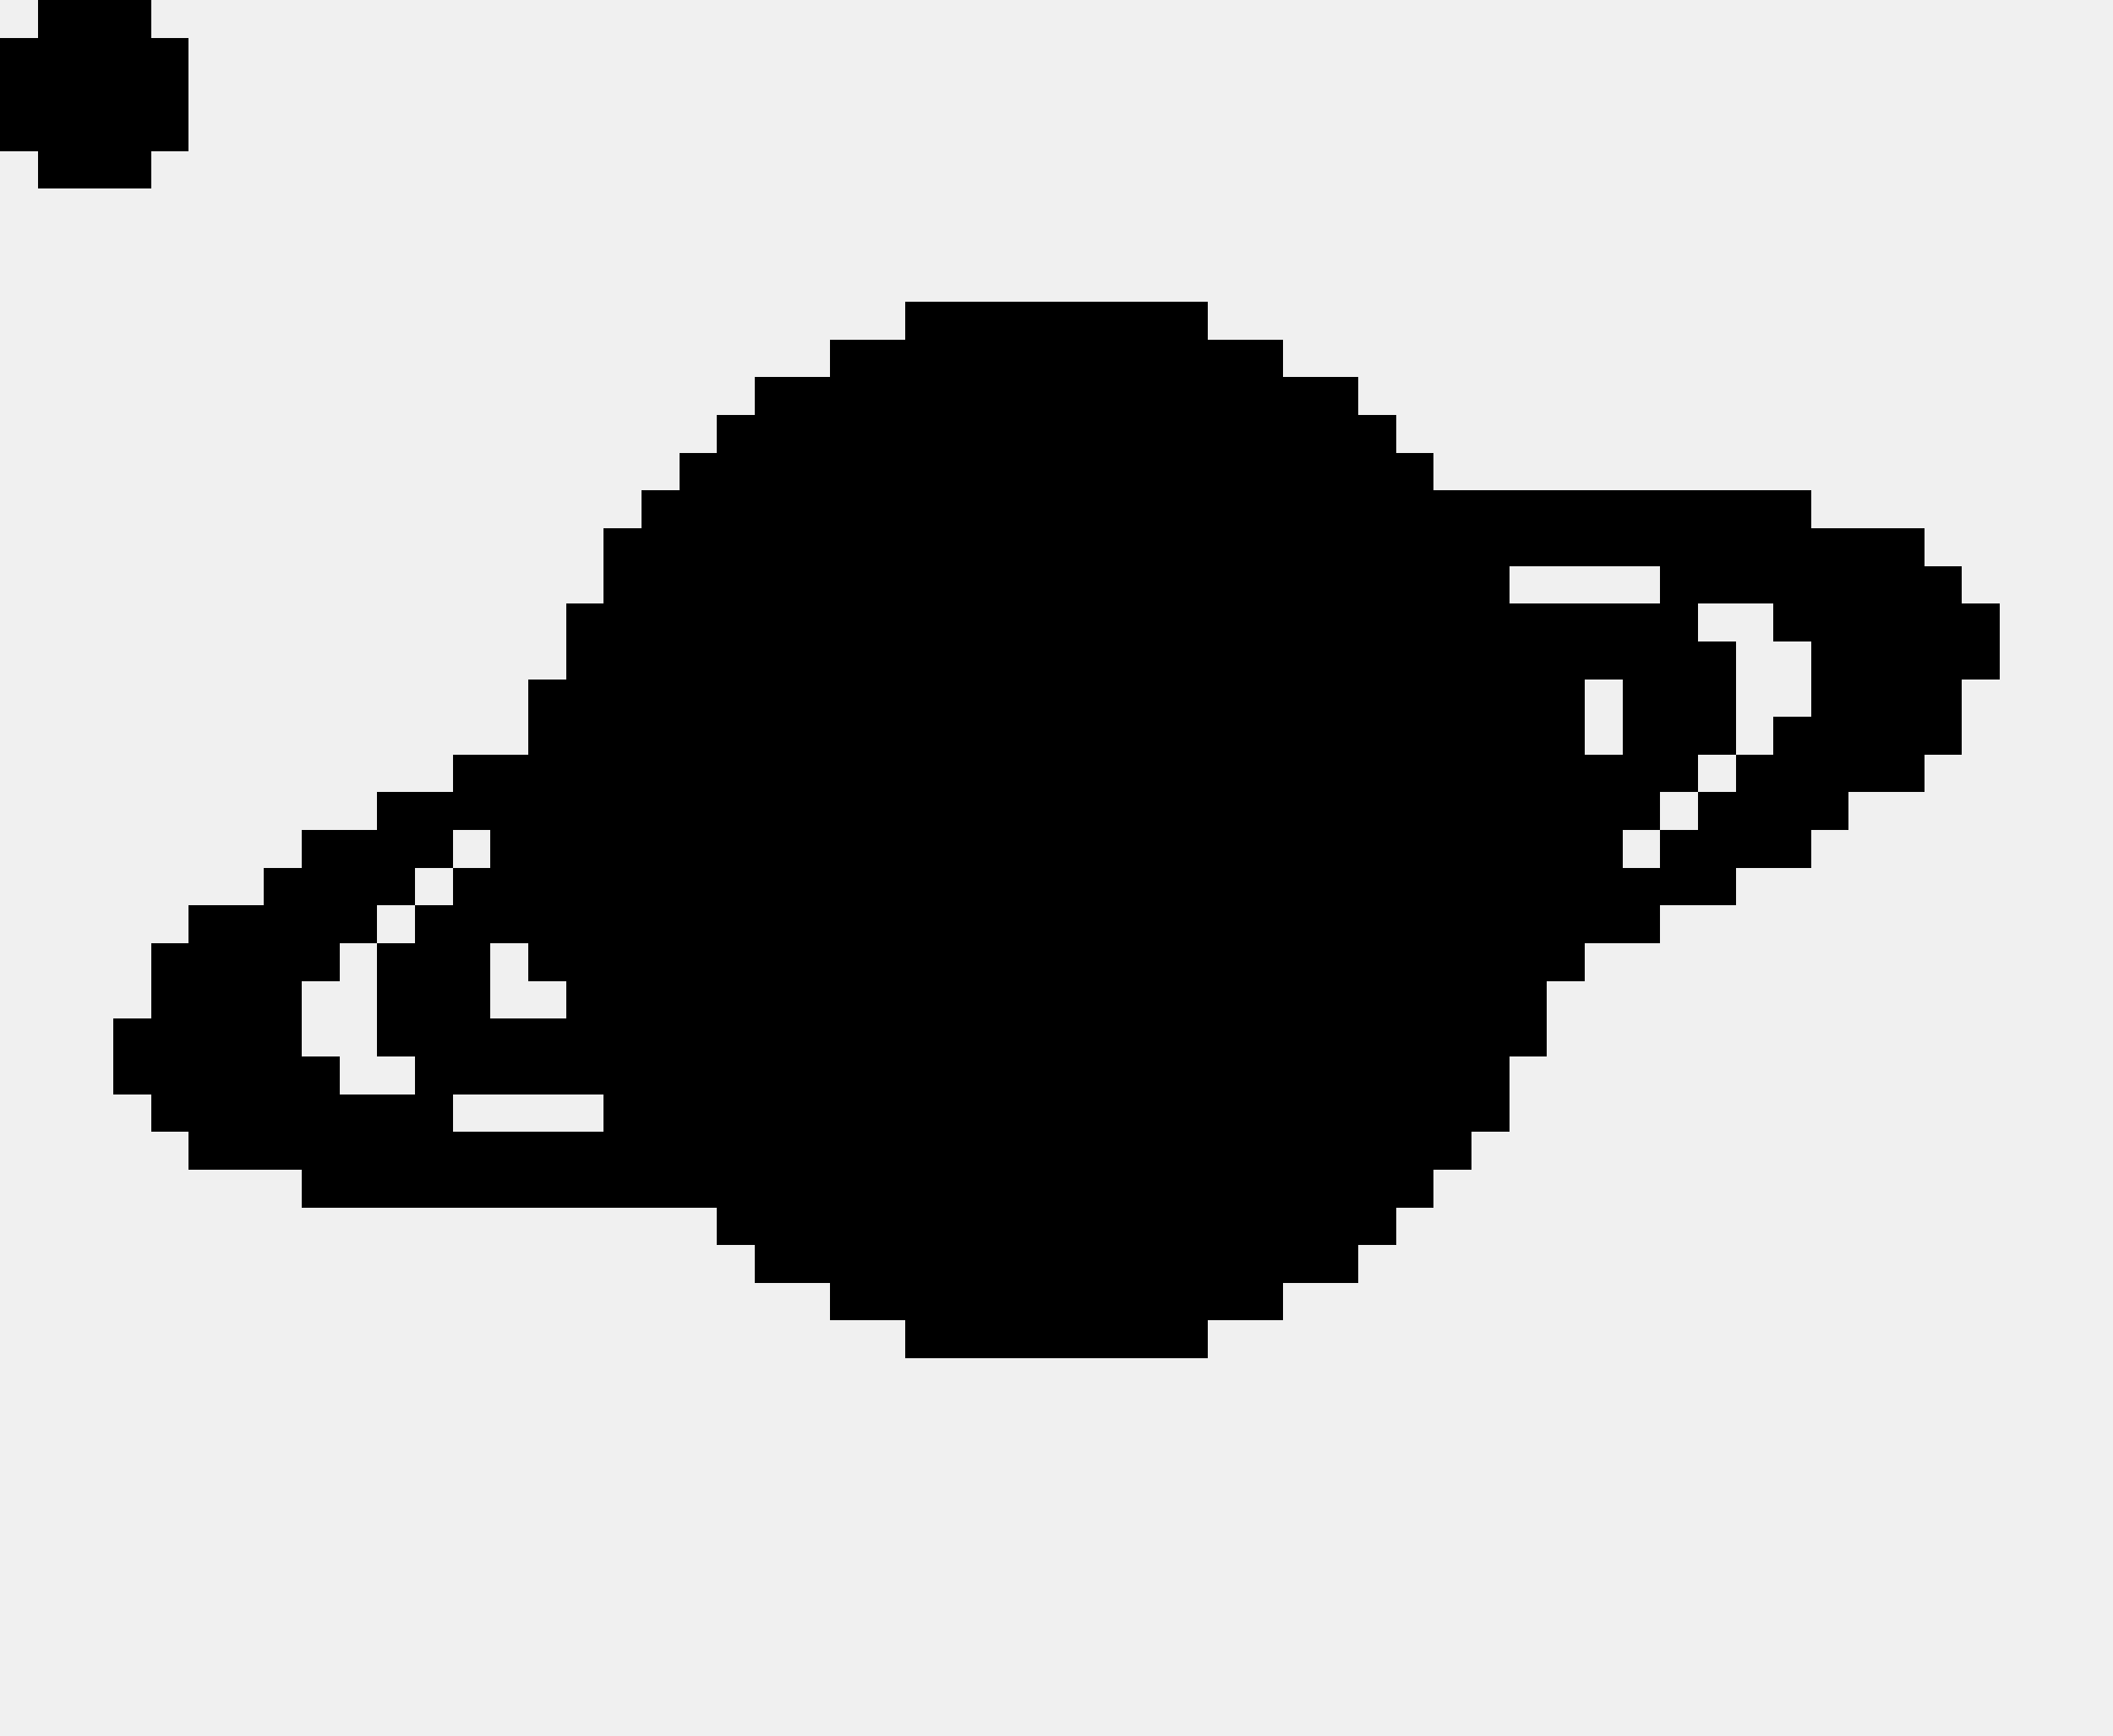
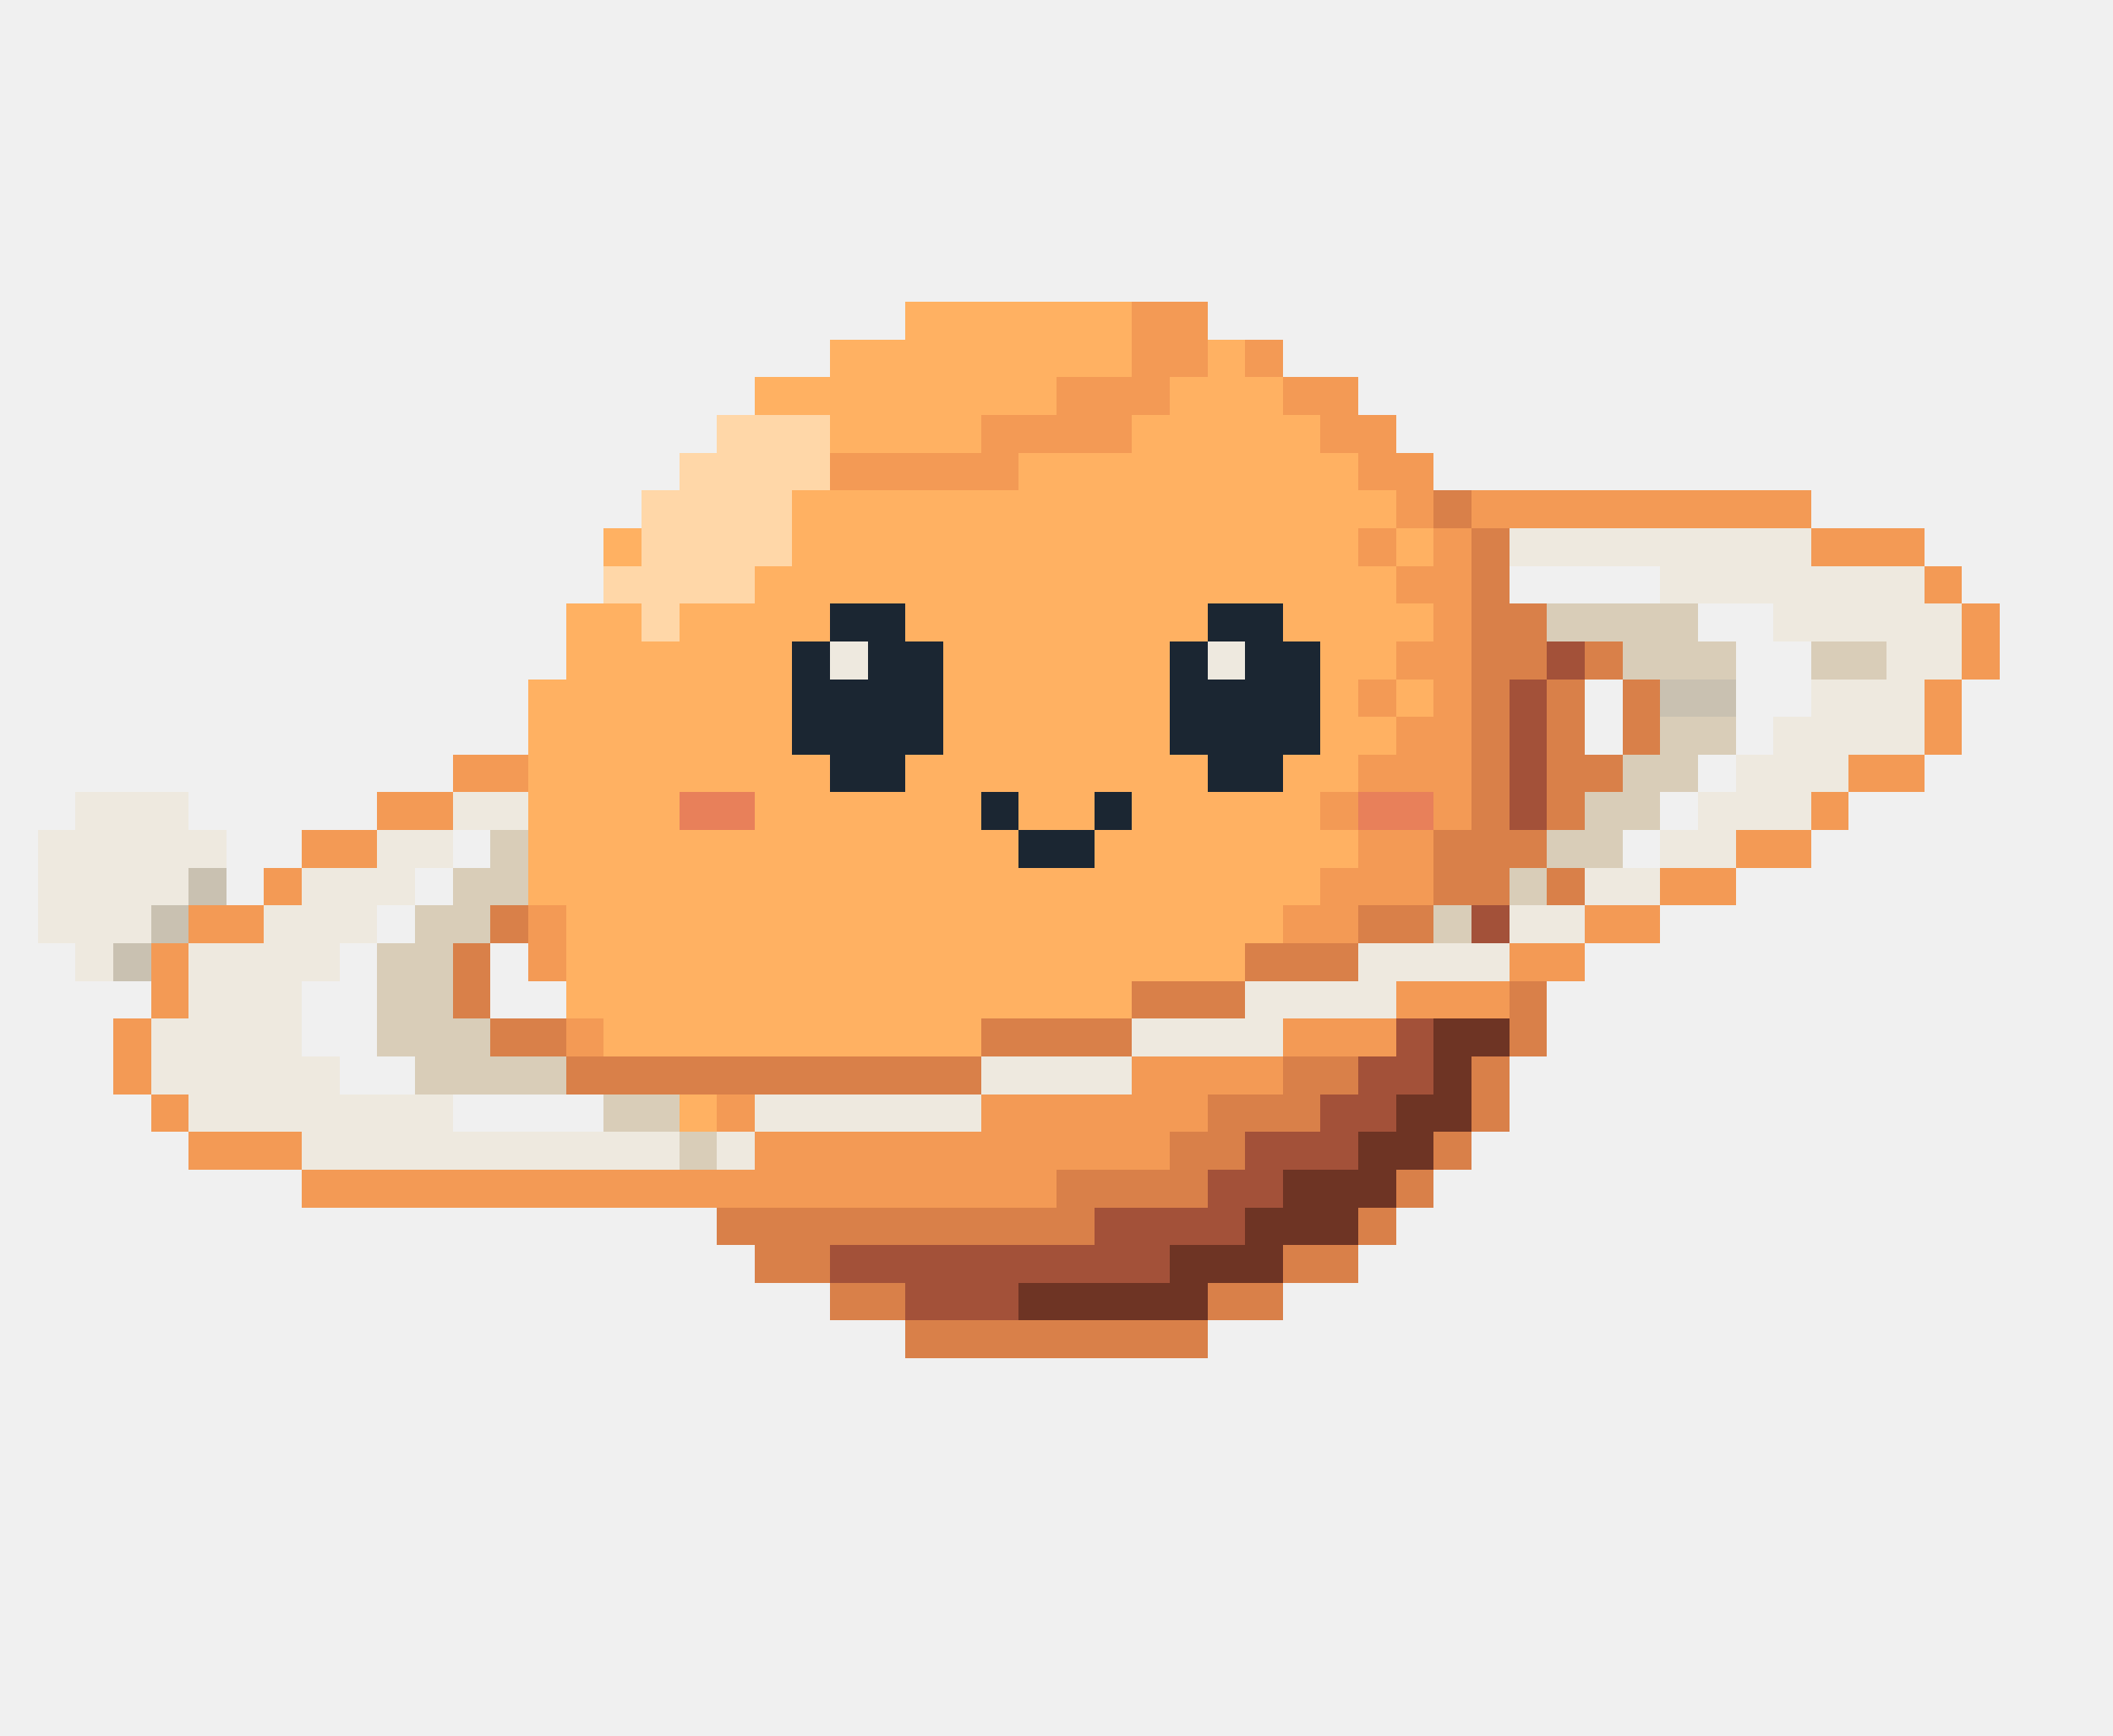
<svg xmlns="http://www.w3.org/2000/svg" viewBox="0 0 56 46" width="448" height="368" shape-rendering="crispEdges" role="img" aria-label="Nas pixel artwork">
+   <style>.c0{fill:#1b2632}.c1{fill:#eee9df}.c2{fill:#eee9df}.c3{fill:#c9c1b1}.c4{fill:#eee9df}.c5{fill:#f39a55}.c6{fill:#d9cdb8}.c7{fill:#a35139}.c8{fill:#d98049}.c9{fill:#d9cdb8}.ca{fill:#ffb162}.cb{fill:#f39a55}.cc{fill:#ffb162}.cd{fill:#ffd7a8}.ce{fill:#ffd7a8}.cf{fill:#d98049}.cg{fill:#a35139}.ch{fill:#e8805a}.ci{fill:#6e3424}@media (prefers-color-scheme:light){.c2{fill:#2c3b4d}.c3{fill:#1b2632}.c4{fill:#c9c1b1}.c5{fill:#1b2632}.c6{fill:#2c3b4d}.c7{fill:#1b2632}.c8{fill:#1b2632}.c9{fill:#1b2632}.ca{fill:#f39a55}.cd{fill:#f39a55}}@keyframes c{0%{transform:translateY(0px)}2.778%{transform:translateY(1px)}14.583%{transform:translateY(0px)}19.444%{transform:translateY(-1px)}31.25%{transform:translateY(0px)}36.111%{transform:translateY(1px)}47.917%{transform:translateY(0px)}52.778%{transform:translateY(-1px)}64.583%{transform:translateY(0px)}69.444%{transform:translateY(1px)}81.25%{transform:translateY(0px)}86.111%{transform:translateY(-1px)}97.917%{transform:translateY(0px)}}.c{animation:c 12s steps(1,end) infinite}@keyframes a{0%{transform:translateY(0px)}3.472%{transform:translateY(1px)}15.278%{transform:translateY(0px)}20.139%{transform:translateY(-1px)}31.944%{transform:translateY(0px)}36.806%{transform:translateY(1px)}48.611%{transform:translateY(0px)}53.472%{transform:translateY(-1px)}65.278%{transform:translateY(0px)}70.139%{transform:translateY(1px)}81.944%{transform:translateY(0px)}86.806%{transform:translateY(-1px)}98.611%{transform:translateY(0px)}}.a{animation:a 12s steps(1,end) infinite}@keyframes o0{0%{opacity:1}18.056%{opacity:0}20.139%{opacity:1}27.778%{opacity:0}37.5%{opacity:1}48.611%{opacity:0}50.694%{opacity:1}52.083%{opacity:0}54.167%{opacity:1}66.667%{opacity:0}75%{opacity:1}81.944%{opacity:0}84.028%{opacity:1}}.o0{animation:o0 12s steps(1,end) infinite}@keyframes o1{0%{opacity:0}18.056%{opacity:1}18.75%{opacity:0}19.444%{opacity:1}20.139%{opacity:0}48.611%{opacity:1}49.306%{opacity:0}50%{opacity:1}50.694%{opacity:0}52.083%{opacity:1}52.778%{opacity:0}53.472%{opacity:1}54.167%{opacity:0}81.944%{opacity:1}82.639%{opacity:0}83.333%{opacity:1}84.028%{opacity:0}}.o1{animation:o1 12s steps(1,end) infinite}@keyframes o2{0%{opacity:0}18.75%{opacity:1}19.444%{opacity:0}49.306%{opacity:1}50%{opacity:0}52.778%{opacity:1}53.472%{opacity:0}82.639%{opacity:1}83.333%{opacity:0}}.o2{animation:o2 12s steps(1,end) infinite}@keyframes o3{0%{opacity:0}27.778%{opacity:1}37.5%{opacity:0}}.o3{animation:o3 12s steps(1,end) infinite}@keyframes o4{0%{opacity:0}66.667%{opacity:1}75%{opacity:0}}.o4{animation:o4 12s steps(1,end) infinite}@keyframes l{0%{transform:translate(1px,21px)}1.389%{transform:translate(1px,20px)}2.778%{transform:translate(2px,20px)}3.472%{transform:translate(2px,19px)}5.556%{transform:translate(3px,18px)}6.944%{transform:translate(4px,18px)}8.333%{transform:translate(5px,17px)}9.722%{transform:translate(6px,17px)}10.417%{transform:translate(7px,16px)}11.806%{transform:translate(8px,16px)}12.5%{transform:translate(9px,16px)}13.194%{transform:translate(10px,15px)}14.583%{transform:translate(11px,15px)}15.278%{transform:translate(12px,15px)}15.972%{transform:translate(13px,14px)}16.667%{transform:translate(14px,14px)}17.361%{transform:translate(15px,14px)}18.056%{transform:translate(16px,14px)}18.75%{transform:translate(17px,14px)}19.444%{transform:translate(18px,14px)}20.139%{transform:translate(19px,13px)}20.833%{transform:translate(20px,13px)}21.528%{transform:translate(21px,13px)}22.222%{transform:translate(22px,13px)}22.917%{transform:translate(23px,13px)}23.611%{transform:translate(24px,13px)}24.306%{transform:translate(25px,13px)}25%{transform:translate(26px,13px)}25.694%{transform:translate(27px,13px)}26.389%{transform:translate(28px,13px)}27.083%{transform:translate(29px,13px)}27.778%{transform:translate(30px,13px)}28.472%{transform:translate(31px,13px)}29.167%{transform:translate(32px,13px)}29.861%{transform:translate(33px,13px)}30.556%{transform:translate(34px,13px)}31.25%{transform:translate(35px,13px)}31.944%{transform:translate(36px,13px)}32.639%{transform:translate(37px,13px)}33.333%{transform:translate(38px,13px)}34.028%{transform:translate(39px,13px)}34.722%{transform:translate(40px,13px)}35.417%{transform:translate(40px,14px)}36.111%{transform:translate(41px,14px)}36.806%{transform:translate(42px,14px)}37.5%{transform:translate(43px,14px)}38.889%{transform:translate(44px,15px)}39.583%{transform:translate(45px,15px)}40.972%{transform:translate(46px,15px)}42.361%{transform:translate(47px,16px)}44.444%{transform:translate(48px,17px)}46.528%{transform:translate(49px,17px)}47.222%{transform:translate(49px,18px)}49.306%{transform:translate(49px,19px)}51.389%{transform:translate(49px,20px)}52.778%{transform:translate(48px,20px)}53.472%{transform:translate(48px,21px)}55.556%{transform:translate(47px,22px)}56.944%{transform:translate(46px,22px)}58.333%{transform:translate(45px,23px)}59.722%{transform:translate(44px,23px)}60.417%{transform:translate(43px,24px)}61.806%{transform:translate(42px,24px)}62.5%{transform:translate(41px,24px)}63.194%{transform:translate(40px,25px)}64.583%{transform:translate(39px,25px)}65.278%{transform:translate(38px,25px)}65.972%{transform:translate(37px,26px)}66.667%{transform:translate(36px,26px)}67.361%{transform:translate(35px,26px)}68.056%{transform:translate(34px,26px)}68.75%{transform:translate(33px,26px)}69.444%{transform:translate(32px,26px)}70.139%{transform:translate(31px,27px)}70.833%{transform:translate(30px,27px)}71.528%{transform:translate(29px,27px)}72.222%{transform:translate(28px,27px)}72.917%{transform:translate(27px,27px)}73.611%{transform:translate(26px,27px)}74.306%{transform:translate(25px,27px)}75%{transform:translate(24px,27px)}75.694%{transform:translate(23px,27px)}76.389%{transform:translate(22px,27px)}77.083%{transform:translate(21px,27px)}77.778%{transform:translate(20px,27px)}78.472%{transform:translate(19px,27px)}79.167%{transform:translate(18px,27px)}79.861%{transform:translate(17px,27px)}80.556%{transform:translate(16px,27px)}81.25%{transform:translate(15px,27px)}81.944%{transform:translate(14px,27px)}82.639%{transform:translate(13px,27px)}83.333%{transform:translate(12px,27px)}84.028%{transform:translate(11px,27px)}84.722%{transform:translate(10px,27px)}85.417%{transform:translate(10px,26px)}86.111%{transform:translate(9px,26px)}86.806%{transform:translate(8px,26px)}87.5%{transform:translate(7px,26px)}88.889%{transform:translate(6px,25px)}89.583%{transform:translate(5px,25px)}90.972%{transform:translate(4px,25px)}92.361%{transform:translate(3px,24px)}94.444%{transform:translate(2px,23px)}96.528%{transform:translate(1px,23px)}97.222%{transform:translate(1px,22px)}99.306%{transform:translate(1px,21px)}}.l{animation:l 12s steps(1,end) infinite}@keyframes ld{0%{opacity:0}49.306%{opacity:1}99.306%{opacity:0}}.ld{animation:ld 12s steps(1,end) infinite}@keyframes lb{0%{opacity:1}49.306%{opacity:0}99.306%{opacity:1}}.lb{animation:lb 12s steps(1,end) infinite}@keyframes g0{0%{opacity:0}58.333%{opacity:1}59.028%{opacity:0}}.g0{animation:g0 12s steps(1,end) infinite}@keyframes g1{0%{opacity:0}59.028%{opacity:1}59.722%{opacity:0}}.g1{animation:g1 12s steps(1,end) infinite}@keyframes g2{0%{opacity:0}59.722%{opacity:1}60.417%{opacity:0}}.g2{animation:g2 12s steps(1,end) infinite}@keyframes g3{0%{opacity:0}60.417%{opacity:1}61.111%{opacity:0}}.g3{animation:g3 12s steps(1,end) infinite}@keyframes g4{0%{opacity:0}61.111%{opacity:1}61.806%{opacity:0}}.g4{animation:g4 12s steps(1,end) infinite}@keyframes g5{0%{opacity:0}61.806%{opacity:1}62.5%{opacity:0}}.g5{animation:g5 12s steps(1,end) infinite}@keyframes g6{0%{opacity:0}62.5%{opacity:1}63.194%{opacity:0}}.g6{animation:g6 12s steps(1,end) infinite}@keyframes g7{0%{opacity:0}63.194%{opacity:1}63.889%{opacity:0}}.g7{animation:g7 12s steps(1,end) infinite}@keyframes g8{0%{opacity:0}63.889%{opacity:1}64.583%{opacity:0}}.g8{animation:g8 12s steps(1,end) infinite}@keyframes g9{0%{opacity:0}64.583%{opacity:1}65.278%{opacity:0}}.g9{animation:g9 12s steps(1,end) infinite}@keyframes g10{0%{opacity:0}65.278%{opacity:1}65.972%{opacity:0}}.g10{animation:g10 12s steps(1,end) infinite}@keyframes g11{0%{opacity:0}65.972%{opacity:1}66.667%{opacity:0}}.g11{animation:g11 12s steps(1,end) infinite}@keyframes g12{0%{opacity:0}66.667%{opacity:1}67.361%{opacity:0}}.g12{animation:g12 12s steps(1,end) infinite}@keyframes g13{0%{opacity:0}67.361%{opacity:1}68.056%{opacity:0}}.g13{animation:g13 12s steps(1,end) infinite}@keyframes g14{0%{opacity:0}68.056%{opacity:1}68.75%{opacity:0}}.g14{animation:g14 12s steps(1,end) infinite}@keyframes g15{0%{opacity:0}68.75%{opacity:1}69.444%{opacity:0}}.g15{animation:g15 12s steps(1,end) infinite}@keyframes g16{0%{opacity:0}69.444%{opacity:1}70.139%{opacity:0}}.g16{animation:g16 12s steps(1,end) infinite}@keyframes g17{0%{opacity:0}70.139%{opacity:1}70.833%{opacity:0}}.g17{animation:g17 12s steps(1,end) infinite}@keyframes g18{0%{opacity:0}70.833%{opacity:1}71.528%{opacity:0}}.g18{animation:g18 12s steps(1,end) infinite}@keyframes g19{0%{opacity:0}71.528%{opacity:1}72.222%{opacity:0}}.g19{animation:g19 12s steps(1,end) infinite}@keyframes g20{0%{opacity:0}72.222%{opacity:1}72.917%{opacity:0}}.g20{animation:g20 12s steps(1,end) infinite}@keyframes g21{0%{opacity:0}72.917%{opacity:1}73.611%{opacity:0}}.g21{animation:g21 12s steps(1,end) infinite}@keyframes g22{0%{opacity:0}73.611%{opacity:1}74.306%{opacity:0}}.g22{animation:g22 12s steps(1,end) infinite}@keyframes g23{0%{opacity:0}74.306%{opacity:1}75%{opacity:0}}.g23{animation:g23 12s steps(1,end) infinite}@keyframes g24{0%{opacity:0}75%{opacity:1}75.694%{opacity:0}}.g24{animation:g24 12s steps(1,end) infinite}@keyframes g25{0%{opacity:0}75.694%{opacity:1}76.389%{opacity:0}}.g25{animation:g25 12s steps(1,end) infinite}@keyframes g26{0%{opacity:0}76.389%{opacity:1}77.083%{opacity:0}}.g26{animation:g26 12s steps(1,end) infinite}@keyframes g27{0%{opacity:0}77.083%{opacity:1}77.778%{opacity:0}}.g27{animation:g27 12s steps(1,end) infinite}.o,.g{opacity:0}.o0{opacity:1}.l{transform:translate(1px,21px)}.ld{opacity:0}.lb{opacity:1}@media (prefers-reduced-motion:reduce){*{animation:none!important}}</style>
  <defs>
    <mask id="m" maskUnits="userSpaceOnUse" x="0" y="0" width="56" height="46">
      <rect width="56" height="46" fill="#fff" />
      <g class="l">
        <path class="ld" d="M0 0h1v1h-1zM1 0h1v1h-1zM2 0h1v1h-1zM3 0h1v1h-1zM4 0h1v1h-1zM0 1h1v1h-1zM1 1h1v1h-1zM2 1h1v1h-1zM3 1h1v1h-1zM4 1h1v1h-1zM5 1h1v1h-1zM0 2h1v1h-1zM1 2h1v1h-1zM2 2h1v1h-1zM3 2h1v1h-1zM4 2h1v1h-1zM5 2h1v1h-1zM0 3h1v1h-1zM1 3h1v1h-1zM2 3h1v1h-1zM3 3h1v1h-1zM4 3h1v1h-1zM5 3h1v1h-1zM0 4h1v1h-1zM1 4h1v1h-1zM2 4h1v1h-1zM3 4h1v1h-1zM4 4h1v1h-1zM1 5h1v1h-1zM2 5h1v1h-1zM3 5h1v1h-1z" fill="#000" />
      </g>
    </mask>
  </defs>
  <g class="l">
    <g class="lb">
      <path class="c2" d="M1 0h3v1h-3zM0 1h5v1h-5zM0 2h4v1h-4zM0 3h3v1h-3zM1 4h1v1h-1z" />
      <path class="c3" d="M4 2h1v1h-1zM3 3h2v1h-2zM2 4h2v1h-2z" />
    </g>
  </g>
  <g mask="url(#m)">
    <g class="a">
      <path class="c5" d="M36 13h12v1h-12zM30 14h6v1h-6zM48 14h3v1h-3zM26 15h4v1h-4zM51 15h1v1h-1zM22 16h4v1h-4zM19 17h3v1h-3zM16 18h3v1h-3zM14 19h2v1h-2zM12 20h2v1h-2zM10 21h2v1h-2zM8 22h2v1h-2zM7 23h1v1h-1zM5 24h2v1h-2zM4 25h1v1h-1zM4 26h1v1h-1zM3 27h1v1h-1zM3 28h1v1h-1z" />
      <path class="c2" d="M36 14h12v1h-12zM30 15h6v1h-6zM44 15h7v1h-7zM26 16h4v1h-4zM47 16h5v1h-5zM22 17h4v1h-4zM19 18h4v1h-4zM18 19h2v1h-2zM14 20h2v1h-2zM12 21h2v1h-2zM10 22h2v1h-2zM8 23h3v1h-3zM7 24h3v1h-3zM5 25h4v1h-4zM5 26h3v1h-3zM4 27h4v1h-4z" />
      <path class="c6" d="M38 15h2v1h-2zM41 16h4v1h-4zM43 17h3v1h-3zM17 20h1v1h-1zM15 21h1v1h-1zM13 22h2v1h-2zM12 23h2v1h-2zM11 24h2v1h-2zM10 25h2v1h-2zM10 26h2v1h-2z" />
      <path class="c7" d="M30 16h11v1h-11zM27 17h3v1h-3zM41 17h1v1h-1zM24 18h2v1h-2zM22 19h1v1h-1z" />
      <path class="c8" d="M26 17h1v1h-1zM42 17h1v1h-1zM23 18h1v1h-1zM43 18h1v1h-1zM20 19h2v1h-2zM18 20h2v1h-2zM16 21h2v1h-2zM15 22h1v1h-1zM14 23h1v1h-1zM13 24h1v1h-1zM12 25h1v1h-1z" />
      <path class="c9" d="M16 19h2v1h-2z" />
    </g>
    <g class="c">
      <path class="ca" d="M24 8h6v1h-6zM22 9h2v1h-2zM32 9h1v1h-1zM20 10h2v1h-2zM16 14h1v1h-1zM15 16h1v1h-1zM15 17h1v1h-1zM14 18h1v1h-1zM14 19h1v1h-1zM14 20h1v1h-1zM14 21h1v1h-1zM14 22h1v1h-1zM14 23h1v1h-1zM15 26h1v1h-1z" />
      <path class="cb" d="M30 8h2v1h-2zM30 9h2v1h-2zM33 9h1v1h-1zM28 10h3v1h-3zM34 10h2v1h-2zM26 11h4v1h-4zM35 11h2v1h-2zM22 12h5v1h-5zM36 12h2v1h-2zM37 13h1v1h-1zM36 14h1v1h-1zM38 14h1v1h-1zM37 15h2v1h-2zM38 16h1v1h-1zM37 17h2v1h-2zM36 18h1v1h-1zM38 18h1v1h-1zM37 19h2v1h-2zM36 20h3v1h-3zM35 21h1v1h-1zM38 21h1v1h-1zM36 22h2v1h-2zM35 23h3v1h-3zM14 24h1v1h-1zM34 24h3v1h-3zM14 25h1v1h-1zM33 25h3v1h-3zM32 26h4v1h-4zM15 27h1v1h-1zM29 27h1v1h-1zM31 27h4v1h-4zM16 28h1v1h-1zM18 28h1v1h-1zM28 28h1v1h-1zM30 28h4v1h-4zM17 29h1v1h-1zM19 29h1v1h-1zM21 29h1v1h-1zM23 29h1v1h-1zM25 29h1v1h-1zM27 29h1v1h-1zM29 29h3v1h-3zM18 30h3v1h-3zM22 30h1v1h-1zM24 30h1v1h-1zM26 30h5v1h-5zM20 31h8v1h-8z" />
      <path class="cc" d="M24 9h6v1h-6zM22 10h6v1h-6zM31 10h3v1h-3zM22 11h4v1h-4zM30 11h5v1h-5zM27 12h9v1h-9zM21 13h16v1h-16zM21 14h15v1h-15zM37 14h1v1h-1zM20 15h17v1h-17zM16 16h1v1h-1zM18 16h20v1h-20zM16 17h21v1h-21zM15 18h21v1h-21zM37 18h1v1h-1zM15 19h22v1h-22zM15 20h21v1h-21zM15 21h3v1h-3zM20 21h6v1h-6zM27 21h2v1h-2zM30 21h5v1h-5zM15 22h12v1h-12zM29 22h7v1h-7zM15 23h20v1h-20zM15 24h19v1h-19zM15 25h18v1h-18zM16 26h16v1h-16zM16 27h13v1h-13zM30 27h1v1h-1zM17 28h1v1h-1zM19 28h9v1h-9zM29 28h1v1h-1zM18 29h1v1h-1zM20 29h1v1h-1zM22 29h1v1h-1zM24 29h1v1h-1zM26 29h1v1h-1zM28 29h1v1h-1zM21 30h1v1h-1zM23 30h1v1h-1zM25 30h1v1h-1z" />
      <path class="cd" d="M19 11h1v1h-1zM18 12h1v1h-1zM17 13h1v1h-1zM16 15h1v1h-1z" />
      <path class="ce" d="M20 11h2v1h-2zM19 12h3v1h-3zM18 13h3v1h-3zM17 14h4v1h-4zM17 15h3v1h-3zM17 16h1v1h-1z" />
      <path class="cf" d="M38 13h1v1h-1zM39 14h1v1h-1zM39 15h1v1h-1zM39 16h2v1h-2zM39 17h2v1h-2zM39 18h1v1h-1zM41 18h1v1h-1zM39 19h1v1h-1zM41 19h1v1h-1zM39 20h1v1h-1zM41 20h1v1h-1zM39 21h1v1h-1zM41 21h1v1h-1zM38 22h2v1h-2zM41 22h1v1h-1zM38 23h1v1h-1zM41 23h1v1h-1zM37 24h2v1h-2zM41 24h1v1h-1zM36 25h2v1h-2zM41 25h1v1h-1zM36 26h1v1h-1zM40 26h1v1h-1zM35 27h2v1h-2zM40 27h1v1h-1zM34 28h2v1h-2zM39 28h1v1h-1zM16 29h1v1h-1zM32 29h3v1h-3zM39 29h1v1h-1zM17 30h1v1h-1zM31 30h2v1h-2zM38 30h1v1h-1zM18 31h2v1h-2zM28 31h4v1h-4zM37 31h1v1h-1zM19 32h10v1h-10zM36 32h1v1h-1zM20 33h2v1h-2zM34 33h2v1h-2zM22 34h2v1h-2zM32 34h2v1h-2zM24 35h8v1h-8z" />
      <path class="cg" d="M40 18h1v1h-1zM40 19h1v1h-1zM40 20h1v1h-1zM40 21h1v1h-1zM40 22h1v1h-1zM39 23h2v1h-2zM39 24h1v1h-1zM38 25h2v1h-2zM37 26h2v1h-2zM37 27h1v1h-1zM36 28h2v1h-2zM35 29h2v1h-2zM33 30h3v1h-3zM32 31h2v1h-2zM29 32h4v1h-4zM22 33h9v1h-9zM24 34h3v1h-3z" />
      <path class="ch" d="M18 21h2v1h-2zM36 21h2v1h-2z" />
      <path class="c0" d="M26 21h1v1h-1zM29 21h1v1h-1zM27 22h2v1h-2z" />
      <path class="ci" d="M40 24h1v1h-1zM40 25h1v1h-1zM39 26h1v1h-1zM38 27h2v1h-2zM38 28h1v1h-1zM37 29h2v1h-2zM36 30h2v1h-2zM34 31h3v1h-3zM33 32h3v1h-3zM31 33h3v1h-3zM27 34h5v1h-5z" />
      <g class="o o0">
        <path class="c0" d="M22 16h2v1h-2zM32 16h2v1h-2zM21 17h1v1h-1zM23 17h2v1h-2zM31 17h1v1h-1zM33 17h2v1h-2zM21 18h4v1h-4zM31 18h4v1h-4zM21 19h4v1h-4zM31 19h4v1h-4zM22 20h2v1h-2zM32 20h2v1h-2z" />
        <path class="c1" d="M22 17h1v1h-1zM32 17h1v1h-1z" />
      </g>
      <g class="o o1">
        <path class="c0" d="M21 18h4v1h-4zM31 18h4v1h-4zM21 19h4v1h-4zM31 19h4v1h-4zM22 20h2v1h-2zM32 20h2v1h-2z" />
      </g>
      <g class="o o2">
        <path class="c0" d="M21 19h4v1h-4zM31 19h4v1h-4z" />
      </g>
      <g class="o o3">
        <path class="c0" d="M23 16h2v1h-2zM33 16h2v1h-2zM22 17h1v1h-1zM24 17h2v1h-2zM32 17h1v1h-1zM34 17h2v1h-2zM22 18h4v1h-4zM32 18h4v1h-4zM22 19h4v1h-4zM32 19h4v1h-4zM23 20h2v1h-2zM33 20h2v1h-2z" />
        <path class="c1" d="M23 17h1v1h-1zM33 17h1v1h-1z" />
      </g>
      <g class="o o4">
        <path class="c0" d="M21 15h2v1h-2zM31 15h2v1h-2zM20 16h1v1h-1zM22 16h2v1h-2zM30 16h1v1h-1zM32 16h2v1h-2zM20 17h4v1h-4zM30 17h4v1h-4zM20 18h4v1h-4zM30 18h4v1h-4zM21 19h2v1h-2zM31 19h2v1h-2z" />
        <path class="c1" d="M21 16h1v1h-1zM31 16h1v1h-1z" />
      </g>
    </g>
    <g class="a">
      <path class="c5" d="M52 16h1v1h-1zM52 17h1v1h-1zM51 18h1v1h-1zM51 19h1v1h-1zM49 20h2v1h-2zM48 21h1v1h-1zM46 22h2v1h-2zM44 23h2v1h-2zM42 24h2v1h-2zM40 25h2v1h-2zM37 26h3v1h-3zM34 27h3v1h-3zM30 28h4v1h-4zM4 29h1v1h-1zM26 29h4v1h-4zM5 30h3v1h-3zM20 30h6v1h-6zM8 31h12v1h-12z" />
      <path class="c9" d="M48 17h2v1h-2zM18 30h1v1h-1z" />
      <path class="c2" d="M50 17h2v1h-2zM48 18h3v1h-3zM47 19h4v1h-4zM46 20h3v1h-3zM45 21h3v1h-3zM44 22h2v1h-2zM42 23h2v1h-2zM40 24h2v1h-2zM36 25h4v1h-4zM33 26h4v1h-4zM30 27h4v1h-4zM4 28h5v1h-5zM26 28h4v1h-4zM5 29h7v1h-7zM20 29h6v1h-6zM8 30h10v1h-10zM19 30h1v1h-1z" />
      <path class="c3" d="M44 18h2v1h-2z" />
      <path class="c8" d="M43 19h1v1h-1zM42 20h1v1h-1zM41 21h1v1h-1zM40 22h1v1h-1zM38 23h2v1h-2zM36 24h2v1h-2zM33 25h3v1h-3zM12 26h1v1h-1zM30 26h3v1h-3zM13 27h2v1h-2zM26 27h4v1h-4zM15 28h11v1h-11z" />
      <path class="c6" d="M44 19h2v1h-2zM43 20h2v1h-2zM42 21h2v1h-2zM41 22h2v1h-2zM40 23h1v1h-1zM38 24h1v1h-1zM10 27h3v1h-3zM11 28h4v1h-4zM16 29h2v1h-2z" />
      <g class="g g0">
        <path class="c4" d="M12 26h1v1h-1zM10 27h1v1h-1zM4 28h4v1h-4z" />
      </g>
      <g class="g g1">
        <path class="c4" d="M12 26h1v1h-1zM10 27h3v1h-3zM4 28h5v1h-5zM4 29h3v1h-3z" />
      </g>
      <g class="g g2">
        <path class="c4" d="M10 27h5v1h-5zM6 28h3v1h-3zM11 28h1v1h-1zM4 29h5v1h-5zM5 30h2v1h-2z" />
      </g>
      <g class="g g3">
        <path class="c4" d="M12 27h3v1h-3zM11 28h3v1h-3zM6 29h5v1h-5zM5 30h4v1h-4z" />
      </g>
      <g class="g g4">
        <path class="c4" d="M14 27h1v1h-1zM11 28h4v1h-4zM8 29h4v1h-4zM6 30h5v1h-5zM8 31h1v1h-1z" />
      </g>
      <g class="g g5">
        <path class="c4" d="M13 28h4v1h-4zM11 29h1v1h-1zM8 30h5v1h-5zM8 31h3v1h-3z" />
      </g>
      <g class="g g6">
        <path class="c4" d="M15 28h3v1h-3zM16 29h1v1h-1zM10 30h5v1h-5zM8 31h6v1h-6z" />
      </g>
      <g class="g g7">
        <path class="c4" d="M16 28h4v1h-4zM16 29h2v1h-2zM12 30h5v1h-5zM10 31h6v1h-6z" />
      </g>
      <g class="g g8">
        <path class="c4" d="M18 28h3v1h-3zM16 29h2v1h-2zM14 30h5v1h-5zM13 31h5v1h-5z" />
      </g>
      <g class="g g9">
        <path class="c4" d="M19 28h4v1h-4zM20 29h2v1h-2zM16 30h5v1h-5zM15 31h5v1h-5z" />
      </g>
      <g class="g g10">
        <path class="c4" d="M21 28h4v1h-4zM20 29h4v1h-4zM18 30h6v1h-6zM17 31h3v1h-3z" />
      </g>
      <g class="g g11">
        <path class="c4" d="M26 27h1v1h-1zM22 28h5v1h-5zM21 29h5v1h-5zM20 30h6v1h-6zM19 31h1v1h-1z" />
      </g>
      <g class="g g12">
        <path class="c4" d="M26 27h3v1h-3zM24 28h5v1h-5zM23 29h6v1h-6zM23 30h3v1h-3z" />
      </g>
      <g class="g g13">
        <path class="c4" d="M26 27h5v1h-5zM26 28h5v1h-5zM25 29h5v1h-5zM25 30h1v1h-1z" />
      </g>
      <g class="g g14">
        <path class="c4" d="M30 26h3v1h-3zM28 27h6v1h-6zM28 28h6v1h-6zM28 29h2v1h-2z" />
      </g>
      <g class="g g15">
        <path class="c4" d="M33 25h1v1h-1zM30 26h6v1h-6zM30 27h7v1h-7zM30 28h4v1h-4z" />
      </g>
      <g class="g g16">
        <path class="c4" d="M33 25h4v1h-4zM32 26h8v1h-8zM32 27h5v1h-5zM33 28h1v1h-1z" />
      </g>
      <g class="g g17">
        <path class="c4" d="M36 24h2v1h-2zM33 25h9v1h-9zM34 26h6v1h-6zM36 27h1v1h-1z" />
      </g>
      <g class="g g18">
        <path class="c4" d="M36 24h3v1h-3zM40 24h4v1h-4zM36 25h6v1h-6zM38 26h2v1h-2z" />
      </g>
      <g class="g g19">
        <path class="c4" d="M38 23h3v1h-3zM42 23h4v1h-4zM36 24h3v1h-3zM40 24h4v1h-4zM40 25h2v1h-2z" />
      </g>
      <g class="g g20">
        <path class="c4" d="M40 22h3v1h-3zM44 22h4v1h-4zM38 23h3v1h-3zM42 23h4v1h-4zM42 24h2v1h-2z" />
      </g>
      <g class="g g21">
        <path class="c4" d="M43 21h1v1h-1zM45 21h4v1h-4zM40 22h3v1h-3zM44 22h4v1h-4zM43 23h3v1h-3z" />
      </g>
      <g class="g g22">
        <path class="c4" d="M46 20h5v1h-5zM41 21h3v1h-3zM45 21h4v1h-4zM40 22h3v1h-3zM44 22h4v1h-4z" />
      </g>
      <g class="g g23">
        <path class="c4" d="M48 19h4v1h-4zM42 20h3v1h-3zM46 20h5v1h-5zM41 21h3v1h-3zM45 21h4v1h-4z" />
      </g>
      <g class="g g24">
        <path class="c4" d="M50 18h2v1h-2zM44 19h2v1h-2zM47 19h5v1h-5zM42 20h3v1h-3zM46 20h4v1h-4z" />
      </g>
      <g class="g g25">
        <path class="c4" d="M51 17h2v1h-2zM48 18h4v1h-4zM43 19h3v1h-3zM47 19h4v1h-4zM42 20h1v1h-1z" />
      </g>
      <g class="g g26">
        <path class="c4" d="M52 16h1v1h-1zM48 17h5v1h-5zM44 18h2v1h-2zM48 18h3v1h-3zM43 19h3v1h-3z" />
      </g>
      <g class="g g27">
        <path class="c4" d="M52 16h1v1h-1zM48 17h4v1h-4zM44 18h2v1h-2z" />
      </g>
    </g>
  </g>
  <g class="l">
    <g class="ld">
      <path class="c2" d="M1 0h3v1h-3zM0 1h5v1h-5zM0 2h4v1h-4zM0 3h3v1h-3zM1 4h1v1h-1z" />
      <path class="c3" d="M4 2h1v1h-1zM3 3h2v1h-2zM2 4h2v1h-2z" />
    </g>
  </g>
</svg>
